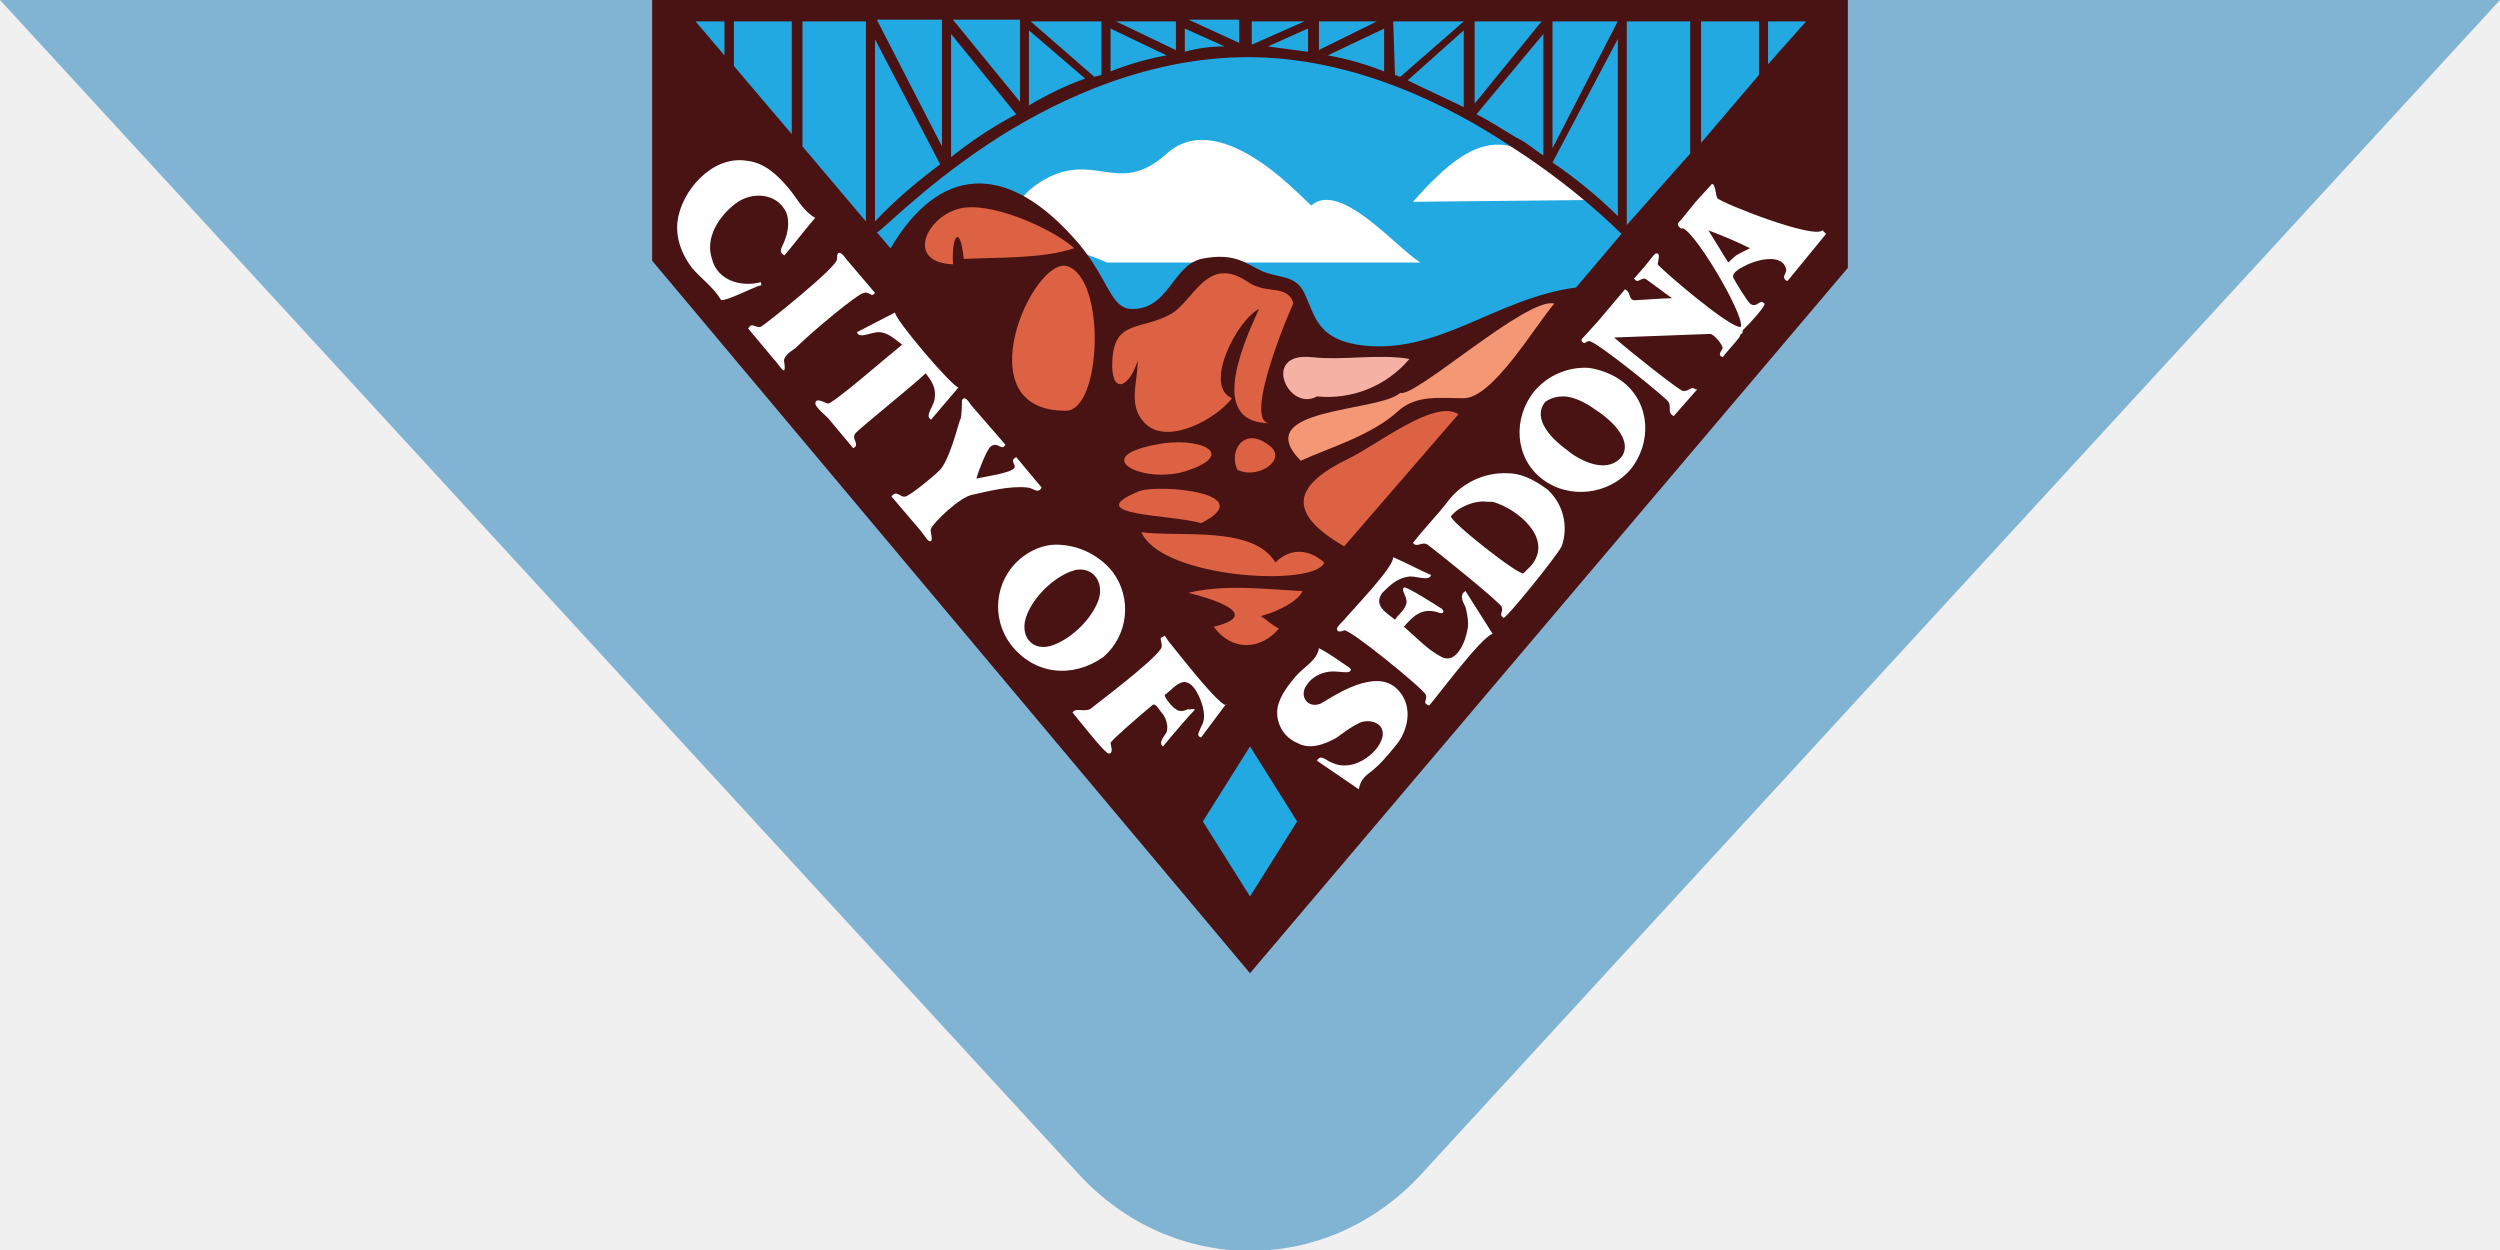
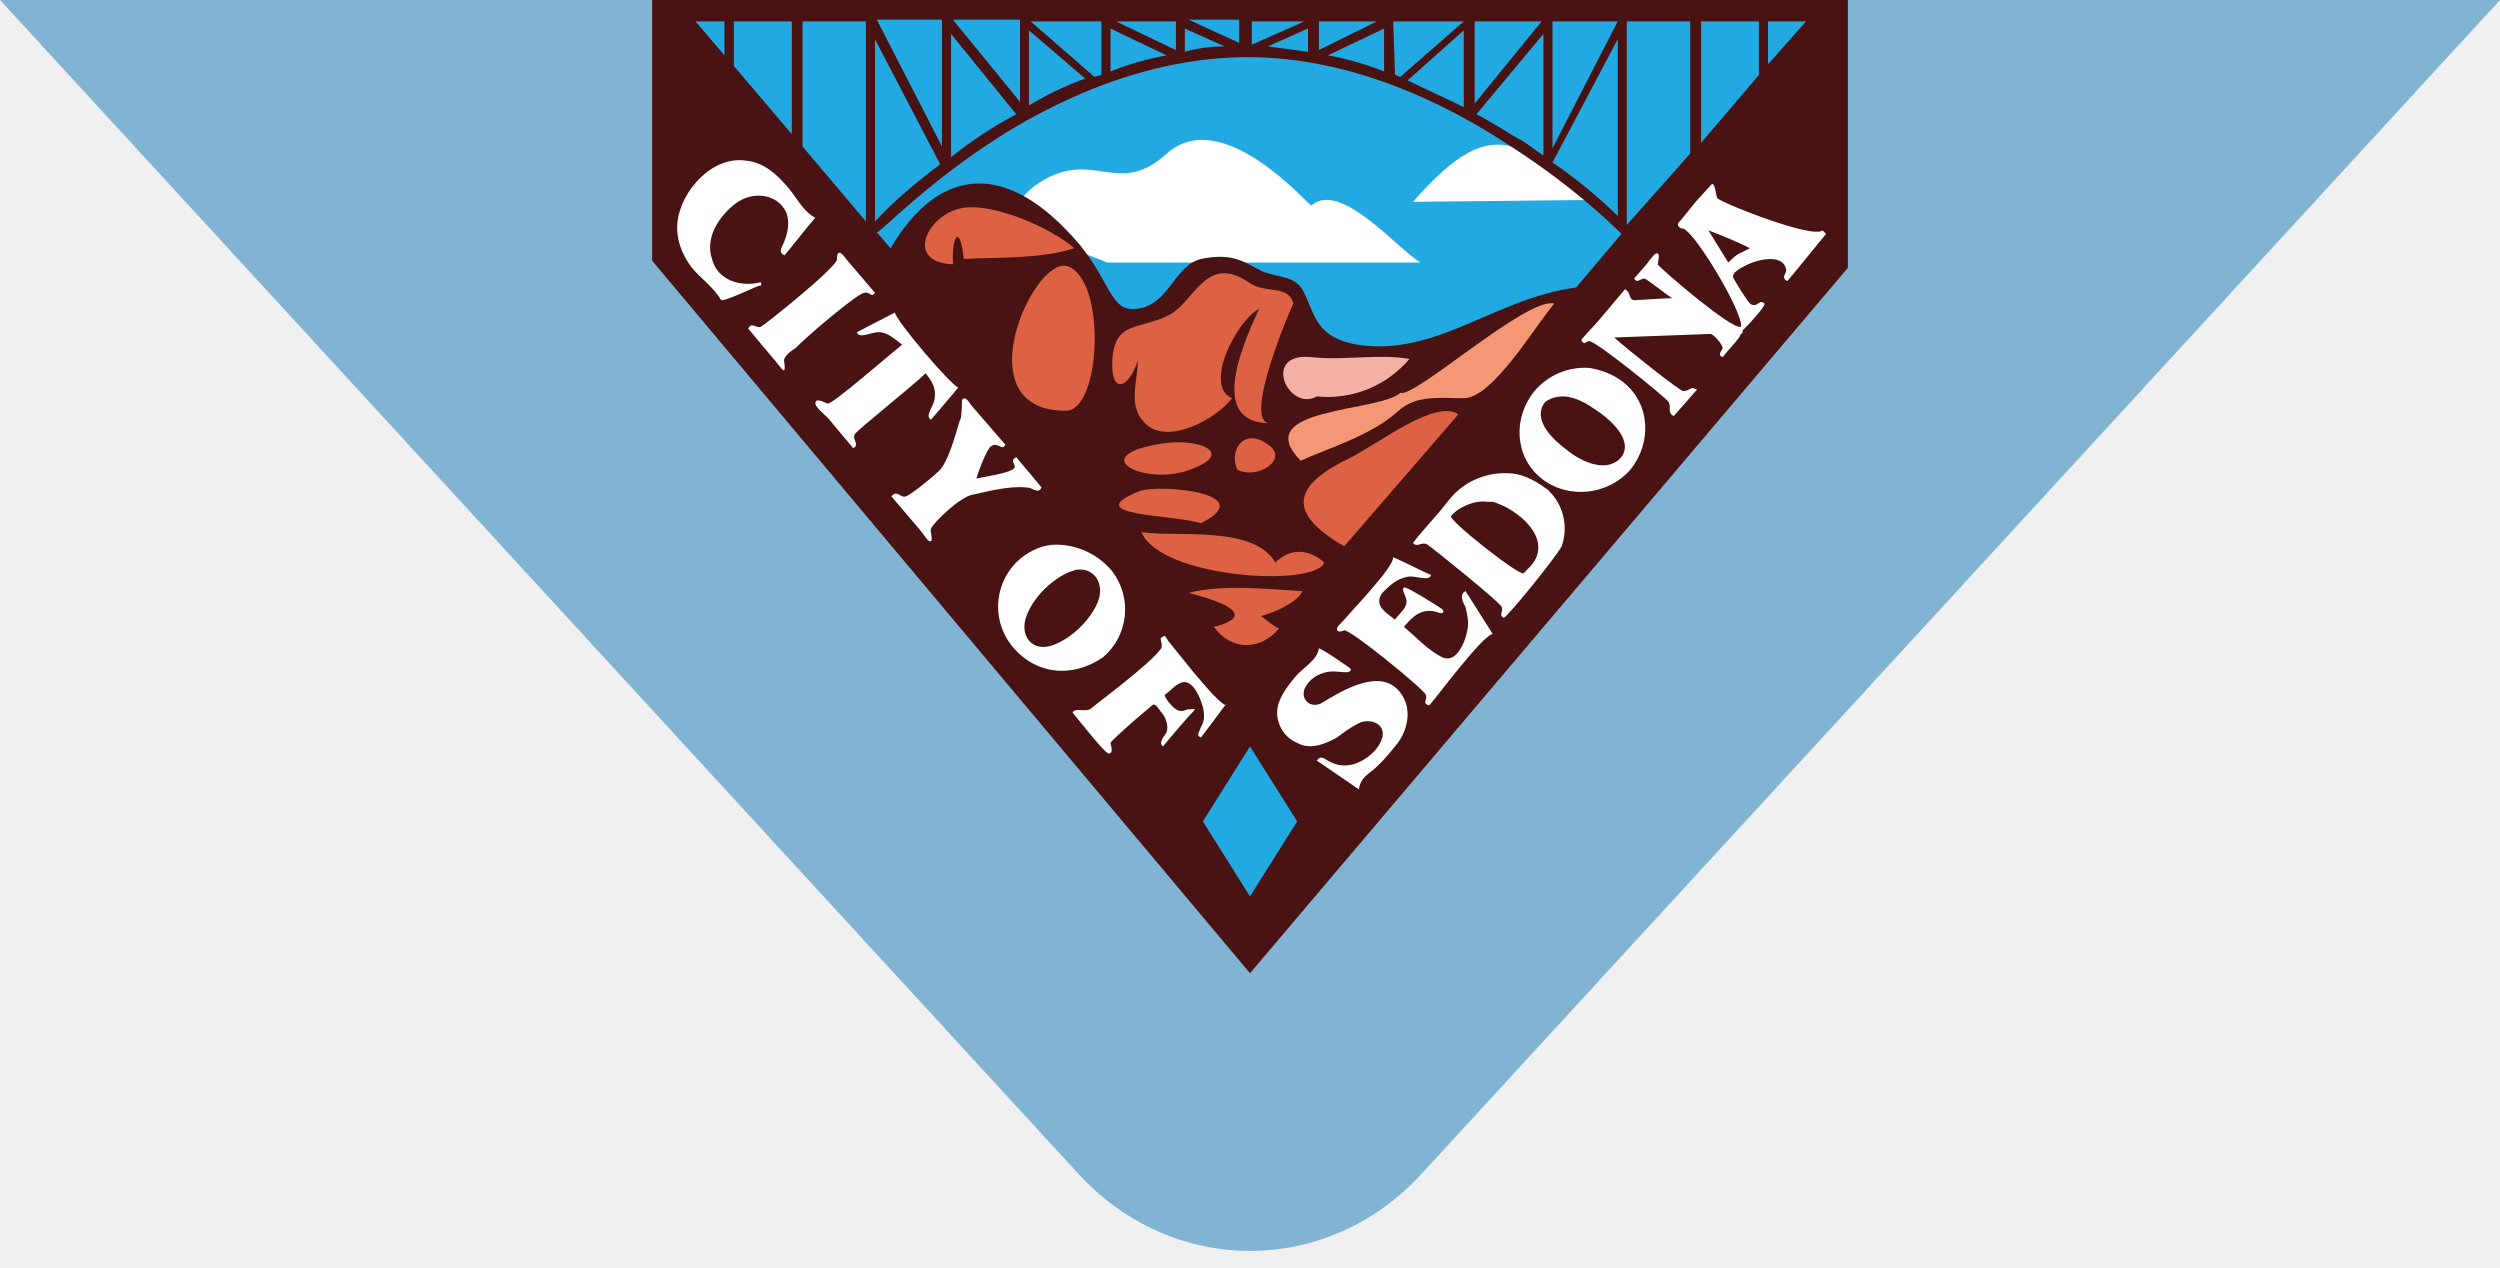
- <svg xmlns="http://www.w3.org/2000/svg" width="140" height="70" fill="none">
-   <g clip-path="url(#a)">
-     <path d="M140 0H0l60.36 65.7c5.28 5.8 14 5.8 19.28 0L140 0Z" fill="#81B3D3" />
-     <path d="M37.23.5 69.8 38.4 102.26.7 37.23.5Z" fill="#23A9E1" />
-     <path d="M61.99 14.7h17.55c-1.32-.8-4.47-4.6-6.1-3.2-.1.1-4.96-5.7-8.1-2.9-2.75 2.5-4.06-.3-7.1 1.6-3.66 2.4 2.02 3.7 3.75 4.5Zm27.08-3.5-9.94.1c3.96-4.5 5.68-4 9.94-.1Z" fill="#fff" />
-     <path d="M99.01 3.6V1.2h2.13l-2.13 2.4ZM49.11 13c.1.1 2.43-2.4 6.18-4.9 3.45-2.3 8.72-4.9 14.6-4.9 5.9 0 11.27 2.7 14.72 5 3.75 2.4 6.09 4.8 6.19 4.9l-2.54 3c-4.56.6-7.81 3.9-12.27 3.2-2.24-.4-2.34-1.6-2.95-2.9-.5-1-1.32-.8-2.33-1.2-.91-.4-1.52-1.1-3.45-.7-1.62.4-1.83 2.9-3.96 2.8-1.11-.1-1.21-1.6-2.84-3.6-4.16-4.9-7.95-4.29-10.59.21L49.1 13ZM40.57 1.2v1.9l-1.62-1.9h1.62Zm54.68 0h3.25v3L95.26 8V1.2ZM91.1 12.6V1.2h3.55v7.4l-3.55 4Zm-.5-10.4v9.9a26.33 26.33 0 0 0-3.66-3l3.65-6.9Zm-4.17-.3v6.8c-.5-.3-.9-.7-1.52-1-.7-.4-1.42-.9-2.23-1.3l3.75-4.5Zm-4.46-.2V6c-1.01-.5-2.13-1-3.14-1.5l3.14-2.8Zm.61-.5h3.75l-3.75 4.6V1.2Zm4.36 0h3.65l-3.65 7.1V1.2Zm-8.93 0h3.96l-3.55 3.1c-.1 0-.2-.1-.3-.1l-.1-3Zm-.5.4V4c-1.02-.4-2.03-.7-3.15-.9l3.15-1.5Zm-4.26 0v1.3L71 2.6l2.24-1Zm-6.9 0 2.23 1c-.81 0-1.52.1-2.23.3V1.6Zm-4.16 0 3.14 1.5c-1.11.2-2.13.5-3.14.9V1.6Zm3.65 1.2L62.5 1.2h3.35v1.6Zm3.55-.4-2.84-1.3h2.84v1.3Zm.71-1.2h2.94L70.1 2.5V1.2Zm3.76 0h3.24l-3.24 1.6V1.2ZM61.28 4.3l-3.56-3.1h3.96v3l-.4.1Zm-3.66-2.6 3.15 2.7c-1.12.4-2.13.9-3.15 1.5V1.7Zm-4.36.2 3.65 4.5a22.9 22.9 0 0 0-3.65 2.4V1.9ZM49 2.2l3.65 7c-1.32 1-2.53 2-3.65 3.2V2.2Zm3.75 6L49.1 1.1h3.65v7.1Zm4.37-2.5-3.76-4.6h3.76v4.6ZM44.33 7.5 41.1 3.7V1.2h3.24v6.3Zm.61-6.3h3.55v11.2l-3.55-4.2v-7ZM36.52 0v14.6L70 54.5 103.48 15V0H36.52Z" fill="#491213" />
-     <path d="M67.36 46 70 41.8l2.64 4.2L70 50.2 67.36 46Z" fill="#23A9E1" />
-     <path d="M75.28 30.6c-3.45-2-2.64-3.5.2-4.9 1.52-.7 4.87-3.4 6.19-2.5l-6.4 7.4Zm-2.34 2.5c-2.03-.1-4.36-.4-6.39.1 1.22.3 4.26 1.2 1.42 1.9 1.02 1.4 2.64 1.3 3.65.1-.4-.2-.7-.5-1.01-.7 1.11-.3 2.13-.9 2.33-1.4Zm1.22-1.6c-.91-.8-1.93-.8-2.74 0-1.22-2.1-5.48-1.4-7.5-1.7 1.1 2.6 9.73 3.1 10.24 1.7Zm-6.9-2.2c-1.62-.5-6.9-.4-3.45-1.8 1.12-.4 6.8.1 3.45 1.8Zm2.03-3c-.5-1.1.4-2.4 1.72-1.4 1.22.8-.6 2-1.72 1.4Zm-2.94.1c-2.34.7-5.38-.8-1.63-1.5 2.34-.5 4.77.5 1.63 1.5.1 0-.1 0 0 0Zm-2.64-6.2c-.5 1.6-1.52 1.9-1.42 0 .1-2.3 1.62-1.7 3.25-2.6 1.31-.7 2.03-3.4 4.36-1.8 1.01.7 2.23.1 2.53 1.2 0-.1-2.94 6.7-1.31 6.7-3.25 0-1.83-3.8-.61-6.4-1.22.6-3.15 4.3-1.52 5-.82 1.1-3.45 2.6-4.77 1.5-1.12-1-.51-2.3-.51-3.6ZM59.65 23c-5.68 0-1.82-8.6.1-8.1 2.24.7 1.93 8.2-.1 8.1Zm-6.29-8.2c-2.64-.1-1.52-2.6.3-3.1 1.73-.5 5.28 1.1 6.5 2.2-1.83.6-4.16.5-6.19.6-.2-2-.7-1.3-.6.3Z" fill="#DC6243" />
-     <path d="M72.84 25.8c-2.94-3 4.36-2.7 5.58-3.8.81.3 7.1-5.4 8.62-5-1.11 1.3-3.45 5.3-5.07 5.3-1.32 0-2.64-.2-3.65.7-1.52 1.4-3.96 2.1-5.48 2.8Z" fill="#F49774" />
-     <path d="M73.75 22.2c-1.62.9-3.14-2.5-.3-2.2 1.83.2 3.75-.2 5.48.1a5.99 5.99 0 0 1-5.18 2.1Z" fill="#F4B1A4" />
-     <path d="M51.84 20.9c.3.4.6.8.5 1.4 0 .4-.6 1-.2 1.2l1.53-1.8c-.4-.1-3.55-3.8-3.55-4.2l-2.13 1.1c.1.4.8 0 1.21 0 .51 0 .92.4 1.32.7-1.11.9-3.85 3.3-4.16 3.3-.1 0-.7-.4-.7 0 0 .2.6.7.7.8l1.42 1.7c.4-.2-.1-.5.1-.8.1-.2 3.25-2.7 3.96-3.4Zm-3.45-4.5c.3-.1.4.3.61 0l-1.62-1.9c-.2-.3-.51-.6-.51 0 .1.4-4.06 3.7-4.26 3.8-.3.1-.5-.3-.71.1l1.42 1.7c.2.2.3.4.5.6.2.2.1-.4.1-.4-.1-.3.31-.6.62-.8 1.01-1 3.55-3.1 3.85-3.1Zm-5.78-.6c-1.12.3-2.44-.1-2.74-1.3-.4-1.2.4-2.4 1.32-3.1.91-.7 2.33-.6 2.84.5.2.5.1 1.1-.1 1.6-.1.3-.4.6 0 .8.6-.7 1.11-1.4 1.72-2.1-.7-.4-1.01-1.1-1.52-1.7-.6-.7-1.32-1.4-2.33-1.5-1.93-.3-3.65 1.7-3.86 3.4-.1.9.2 1.8.81 2.6.51.6 1.22 1.1 1.63 1.8.2.1 1.82-.7 2.13-.8.2 0 .1-.1.1-.2-.5.2 0 0 0 0Zm25.87 23.6c-.71-.5-2.64-3-3.05-3.5l-.2-.3-.2.1c-.1.1.1.4 0 .6-.5.8-3.75 3.2-3.96 3.4-.4.2-.8-.1-1.01.2.5.6 1.82 2.3 2.03 2.3.3 0 .1-.5.1-.6.1-.2 1.72-1.6 2.33-2.1.2-.2.4.3.61.5.2.3.3.7.2 1-.1.2-.5.6-.2.8.4-.5 1.52-1.8 1.73-2 .2-.2-.41 0-.3-.1-.21.1-.52.2-.72 0-.1 0-.71-.7-.6-.8.3-.2.6-.6 1-.7.62-.1 1.02 1 1.12 1.4.1.4.1.8-.1 1.1-.1.3-.3.5 0 .6l1.42-1.9c0 .1-.1.1-.2 0-.1 0 .1.1 0 0Zm-9.34-8.9c-.7 0-1.42.3-2.02.8a3.52 3.52 0 0 0-.51 4.8c1.32 1.7 3.45 1.9 5.17.7a3.52 3.52 0 0 0 .51-4.8 4.1 4.1 0 0 0-3.14-1.5Zm1.22 1.4c.92-.1 1.52.8 1.12 1.8-.4 1-1.42 2-2.44 2.4-1.21.5-2.03-.5-1.52-1.7.4-1 1.42-2 2.44-2.4.1 0 .2-.1.4-.1Zm-2.84-4.6c.3 0 .61.4.81 0l-1.42-1.7c-.4.2 0 .4-.1.6-.2.3-1.72.5-2.13.6.1-.4.61-1.7.81-1.8.4-.3.61.3.81-.1l-1.82-2.1c-.2-.2-.4-.7-.61-.4 0 0 0 1-.1 1.1-.1.2-.61 2.4-1.22 2.9-.3.3-1.52 1.3-1.83 1.4-.3.1-.5-.4-.8 0l1.62 1.9c.1.1.4.6.5.6.3.1 0-.6.1-.7.1-.3 1.63-1.8 2.34-1.9.91-.2 2.03-.5 3.04-.4.2 0-.2 0 0 0ZM82.07 34c.1.4.2.9.1 1.3-.1.6-.6 1.9-1.42 1.5-.8-.4-1.42-1.1-2.13-1.7.51-.6 1.02-1.1 1.93-.8.2.1.4 0 .2-.2-.3-.2-2.03-1.3-2.13-1.2-.2.2.3.6.1 1-.1.3-.4.5-.6.8-.51-.4-1.22-.8-.71-1.5.4-.4.8-.8 1.42-.9.4-.1 1.21.3 1.31-.1-.7-.3-1.42-.7-2.13-1 .1.5-2.23 2.9-2.73 3.5-.1.1-.41.4-.41.5 0 .3.4.1.4.1.31-.1 4.47 3.3 4.57 3.6.1.2-.1.4 0 .5 0 0 .1.1.2.1.3-.3 2.95-3.9 3.55-4l-1.52-2.4c-.4.2-.1.7 0 .9Zm-4.06 4.4c-1.31-.9-3.65.8-4.05 1-.71.3-1.22-.4-.81-1 .3-.5.9-.8 1.52-.8.2 0 .91.1.91 0 .1-.1.1-.1 0-.2-.6-.4-1.12-.8-1.72-1.1-.1.7-.92 1.1-1.32 1.6-.51.6-1.02 1.3-1.02 2s.4 1.4 1.12 1.7c.7.4 1.52.1 2.23-.3.4-.3.81-.6 1.22-.8.6-.3 1.52 0 1.32.8-.2.7-.92 1.3-1.63 1.5-.4.1-.8.1-1.21-.1-.3-.1-.61-.5-.82-.1l2.34 1.6c.1-.5.3-.7.7-1 .51-.4.92-.9 1.33-1.4.8-.9 1.11-2.5-.1-3.4Zm17.86-28.1c0 .1 0 .1 0 0l-.91 1-.81 1c-.2.2-.3.3 0 .5.5-.3 3.55 4.8 3.34 5.5-.5.2-4.56-3.3-4.66-3.5 0-.1.2-.7-.1-.6-.1 0-.51.6-.61.7l-.61.7c.2.3.3 0 .6 0 .2.1 1.22.9 1.53 1.1-.51 0-1.73.1-1.93.1-.6.1-.3-.4-.71-.6L89.48 18l-.91 1v.1c.2.2.1.1.4 0 .3-.1 4.36 3.2 4.46 3.4.2.3-.1.6.3.8l1.23-1.4c.1-.1.1-.1 0-.1-.3-.2-.3.1-.71.1-.3-.1-2.95-2.2-3.86-3l5.38-.2c.2 0 .7.6.7.8-.1.2-.3.4 0 .5.31-.4.62-.7.92-1.1l.1-.2c.1 0 .1-.1.1-.2l.1-.1c.31-.3 1.22-1.3 1.12-1.4-.3-.3-.4.3-.81 0-.2-.2-.81-1.2-.91-1.4-.2-.3.4-.6.6-.7.51-.3 2.14-.8 2.34.2 0 .2-.2.4-.1.5 0 0 .1.2.2.1l2.13-2.6-.2-.2c-.5.5-5.58-1.5-5.89-1.8-.1-.2-.1-.8-.3-.8Zm-.2 2.6c.8.3 1.52.6 2.33 1l-.6.3c-.21.1-.41.3-.62.5l-1.11-1.8Zm-6.7 7.7a3.7 3.7 0 0 0-3.04 1.3c-1.22 1.5-1.12 3.7.4 4.9 1.53 1.2 3.76.9 4.97-.5 1.22-1.5 1.12-3.7-.4-4.9-.5-.4-1.22-.7-1.93-.8Zm-1.42 1.6c.6 0 1.32.4 1.73.7.8.5 2.23 1.7 1.52 2.7 0-.1.1-.1-.1.1-.82.8-2.24.1-2.95-.5-.7-.5-2.03-1.7-1.21-2.7.3-.2.6-.3 1.01-.3Zm-3.14 4.3a4 4 0 0 0-3.35 1.6c-.61.8-1.32 1.5-1.93 2.3.2.3.5-.1.81.1.3.2 4.16 3.3 4.16 3.5.1.3-.2.4.1.6.1.1 2.94-3.4 3.25-4 .4-1.1.1-2.4-.81-3.2.1.1.2.1 0 0-.81-.6-1.52-.9-2.23-.9Zm-1.12 1.6h.3c1.42.4 3.45 2.1 2.13 3.6l-.4.4c-.2.2-4.26-3-4.06-3.2.4-.5 1.32-.9 2.03-.8Z" fill="#fff" />
-   </g>
-   <defs>
-     <clipPath id="a">
-       <path fill="#fff" d="M0 0h140v70H0z" />
-     </clipPath>
-   </defs>
+ <svg xmlns="http://www.w3.org/2000/svg" fill="none" viewBox="0 0 140 71">
+   <path d="M140 0H0l60.36 65.7c5.28 5.8 14 5.8 19.28 0L140 0Z" fill="#81B3D3" />
+   <path d="M37.23.5 69.8 38.4 102.26.7 37.23.5Z" fill="#23A9E1" />
+   <path d="M61.99 14.7h17.55c-1.32-.8-4.47-4.6-6.1-3.2-.1.1-4.96-5.7-8.1-2.9-2.75 2.5-4.06-.3-7.1 1.6-3.66 2.4 2.02 3.7 3.75 4.5Zm27.08-3.5-9.94.1c3.96-4.5 5.68-4 9.94-.1Z" fill="#fff" />
+   <path d="M99.01 3.6V1.2h2.13l-2.13 2.4ZM49.11 13c.1.1 2.43-2.4 6.18-4.9 3.45-2.3 8.72-4.9 14.6-4.9 5.9 0 11.27 2.7 14.72 5 3.75 2.4 6.09 4.8 6.19 4.9l-2.54 3c-4.56.6-7.81 3.9-12.27 3.2-2.24-.4-2.34-1.6-2.95-2.9-.5-1-1.32-.8-2.33-1.2-.91-.4-1.52-1.1-3.45-.7-1.62.4-1.83 2.9-3.96 2.8-1.11-.1-1.21-1.6-2.84-3.6-4.16-4.9-7.95-4.29-10.59.21L49.1 13ZM40.57 1.2v1.9l-1.62-1.9h1.62Zm54.68 0h3.25v3L95.26 8V1.2ZM91.1 12.6V1.2h3.55v7.4l-3.55 4Zm-.5-10.4v9.9a26.33 26.33 0 0 0-3.66-3l3.65-6.9Zm-4.17-.3v6.8c-.5-.3-.9-.7-1.52-1-.7-.4-1.42-.9-2.23-1.3l3.75-4.5Zm-4.46-.2V6c-1.01-.5-2.13-1-3.14-1.5l3.14-2.8Zm.61-.5h3.75l-3.75 4.6V1.2Zm4.36 0h3.65l-3.65 7.1V1.2Zm-8.93 0h3.96l-3.55 3.1c-.1 0-.2-.1-.3-.1l-.1-3Zm-.5.4V4c-1.02-.4-2.03-.7-3.15-.9l3.15-1.5Zm-4.26 0v1.3L71 2.6l2.24-1Zm-6.9 0 2.23 1c-.81 0-1.52.1-2.23.3V1.6Zm-4.16 0 3.14 1.5c-1.11.2-2.13.5-3.14.9V1.6Zm3.65 1.2L62.5 1.2h3.35v1.6Zm3.55-.4-2.84-1.3h2.84v1.3Zm.71-1.2h2.94L70.1 2.5V1.2Zm3.76 0h3.24l-3.24 1.6V1.2ZM61.28 4.3l-3.56-3.1h3.96v3l-.4.1Zm-3.66-2.6 3.15 2.7c-1.12.4-2.13.9-3.15 1.5V1.7Zm-4.36.2 3.65 4.5a22.9 22.9 0 0 0-3.65 2.4V1.9ZM49 2.2l3.65 7c-1.32 1-2.53 2-3.65 3.2V2.2Zm3.75 6L49.1 1.1h3.65v7.1Zm4.37-2.5-3.76-4.6h3.76v4.6ZM44.33 7.5 41.1 3.7V1.2h3.24v6.3Zm.61-6.3h3.55v11.2l-3.55-4.2v-7ZM36.52 0v14.6L70 54.5 103.48 15V0H36.52Z" fill="#491213" />
+   <path d="M67.36 46 70 41.8l2.64 4.2L70 50.2 67.36 46Z" fill="#23A9E1" />
+   <path d="M75.28 30.6c-3.45-2-2.64-3.5.2-4.9 1.52-.7 4.87-3.4 6.19-2.5l-6.4 7.4Zm-2.34 2.5c-2.03-.1-4.36-.4-6.39.1 1.22.3 4.26 1.2 1.42 1.9 1.02 1.4 2.64 1.3 3.65.1-.4-.2-.7-.5-1.01-.7 1.11-.3 2.13-.9 2.33-1.4Zm1.22-1.6c-.91-.8-1.93-.8-2.74 0-1.22-2.1-5.48-1.4-7.5-1.7 1.1 2.6 9.73 3.1 10.24 1.7Zm-6.9-2.2c-1.62-.5-6.9-.4-3.45-1.8 1.12-.4 6.8.1 3.45 1.8Zm2.03-3c-.5-1.1.4-2.4 1.72-1.4 1.22.8-.6 2-1.72 1.4Zm-2.94.1c-2.34.7-5.38-.8-1.63-1.5 2.34-.5 4.77.5 1.63 1.5.1 0-.1 0 0 0Zm-2.64-6.2c-.5 1.6-1.52 1.9-1.42 0 .1-2.3 1.62-1.7 3.25-2.6 1.31-.7 2.03-3.4 4.36-1.8 1.01.7 2.23.1 2.53 1.2 0-.1-2.94 6.7-1.31 6.7-3.25 0-1.83-3.8-.61-6.4-1.22.6-3.15 4.3-1.52 5-.82 1.1-3.45 2.6-4.77 1.5-1.12-1-.51-2.3-.51-3.6ZM59.65 23c-5.68 0-1.82-8.6.1-8.1 2.24.7 1.93 8.2-.1 8.1Zm-6.29-8.2c-2.64-.1-1.52-2.6.3-3.1 1.73-.5 5.28 1.1 6.5 2.2-1.83.6-4.16.5-6.19.6-.2-2-.7-1.3-.6.3Z" fill="#DC6243" />
+   <path d="M72.84 25.8c-2.94-3 4.36-2.7 5.58-3.8.81.3 7.1-5.4 8.62-5-1.11 1.3-3.45 5.3-5.07 5.3-1.32 0-2.64-.2-3.65.7-1.52 1.4-3.96 2.1-5.48 2.8Z" fill="#F49774" />
+   <path d="M73.75 22.2c-1.62.9-3.14-2.5-.3-2.2 1.83.2 3.75-.2 5.48.1a5.99 5.99 0 0 1-5.18 2.1Z" fill="#F4B1A4" />
+   <path d="M51.84 20.9c.3.4.6.8.5 1.4 0 .4-.6 1-.2 1.2l1.53-1.8c-.4-.1-3.55-3.8-3.55-4.2l-2.13 1.1c.1.4.8 0 1.21 0 .51 0 .92.4 1.32.7-1.11.9-3.85 3.3-4.16 3.3-.1 0-.7-.4-.7 0 0 .2.6.7.7.8l1.42 1.7c.4-.2-.1-.5.1-.8.1-.2 3.25-2.7 3.96-3.4Zm-3.45-4.5c.3-.1.4.3.61 0l-1.62-1.9c-.2-.3-.51-.6-.51 0 .1.4-4.06 3.7-4.26 3.8-.3.1-.5-.3-.71.1l1.42 1.7c.2.2.3.4.5.6.2.2.1-.4.1-.4-.1-.3.31-.6.62-.8 1.01-1 3.55-3.1 3.85-3.1Zm-5.78-.6c-1.12.3-2.44-.1-2.74-1.3-.4-1.2.4-2.4 1.32-3.1.91-.7 2.33-.6 2.84.5.2.5.1 1.1-.1 1.6-.1.3-.4.6 0 .8.6-.7 1.11-1.4 1.72-2.1-.7-.4-1.01-1.1-1.52-1.7-.6-.7-1.32-1.4-2.33-1.5-1.93-.3-3.65 1.7-3.86 3.4-.1.9.2 1.8.81 2.6.51.6 1.22 1.1 1.63 1.8.2.1 1.82-.7 2.13-.8.2 0 .1-.1.1-.2-.5.2 0 0 0 0Zm25.87 23.6c-.71-.5-2.64-3-3.05-3.5l-.2-.3-.2.1c-.1.1.1.4 0 .6-.5.8-3.75 3.2-3.96 3.4-.4.2-.8-.1-1.01.2.5.6 1.82 2.3 2.03 2.3.3 0 .1-.5.1-.6.1-.2 1.72-1.6 2.33-2.1.2-.2.4.3.61.5.2.3.3.7.2 1-.1.2-.5.6-.2.8.4-.5 1.52-1.8 1.73-2 .2-.2-.41 0-.3-.1-.21.1-.52.2-.72 0-.1 0-.71-.7-.6-.8.3-.2.6-.6 1-.7.62-.1 1.02 1 1.12 1.4.1.4.1.8-.1 1.1-.1.3-.3.5 0 .6l1.42-1.9c0 .1-.1.1-.2 0-.1 0 .1.1 0 0Zm-9.34-8.9c-.7 0-1.42.3-2.02.8a3.52 3.52 0 0 0-.51 4.8c1.32 1.7 3.45 1.9 5.17.7a3.52 3.52 0 0 0 .51-4.8 4.1 4.1 0 0 0-3.14-1.5Zm1.22 1.4c.92-.1 1.52.8 1.12 1.8-.4 1-1.42 2-2.44 2.4-1.21.5-2.03-.5-1.52-1.7.4-1 1.42-2 2.44-2.4.1 0 .2-.1.4-.1Zm-2.84-4.6c.3 0 .61.4.81 0l-1.42-1.7c-.4.2 0 .4-.1.6-.2.3-1.72.5-2.13.6.1-.4.61-1.7.81-1.8.4-.3.61.3.81-.1l-1.82-2.1c-.2-.2-.4-.7-.61-.4 0 0 0 1-.1 1.1-.1.2-.61 2.4-1.22 2.9-.3.3-1.52 1.3-1.83 1.4-.3.1-.5-.4-.8 0l1.62 1.9c.1.1.4.6.5.6.3.1 0-.6.1-.7.1-.3 1.63-1.8 2.34-1.9.91-.2 2.03-.5 3.04-.4.2 0-.2 0 0 0ZM82.07 34c.1.4.2.9.1 1.3-.1.6-.6 1.9-1.42 1.5-.8-.4-1.42-1.1-2.13-1.7.51-.6 1.02-1.1 1.93-.8.2.1.4 0 .2-.2-.3-.2-2.03-1.3-2.13-1.2-.2.2.3.6.1 1-.1.3-.4.5-.6.8-.51-.4-1.22-.8-.71-1.5.4-.4.8-.8 1.42-.9.4-.1 1.21.3 1.31-.1-.7-.3-1.42-.7-2.13-1 .1.5-2.23 2.9-2.73 3.5-.1.1-.41.4-.41.5 0 .3.4.1.4.1.31-.1 4.47 3.3 4.57 3.6.1.2-.1.4 0 .5 0 0 .1.1.2.1.3-.3 2.95-3.9 3.55-4l-1.52-2.4c-.4.2-.1.7 0 .9Zm-4.06 4.4c-1.31-.9-3.65.8-4.05 1-.71.3-1.22-.4-.81-1 .3-.5.9-.8 1.52-.8.2 0 .91.1.91 0 .1-.1.1-.1 0-.2-.6-.4-1.12-.8-1.72-1.1-.1.7-.92 1.1-1.32 1.6-.51.6-1.02 1.3-1.02 2s.4 1.4 1.12 1.7c.7.4 1.52.1 2.23-.3.4-.3.81-.6 1.22-.8.6-.3 1.52 0 1.32.8-.2.7-.92 1.3-1.63 1.5-.4.1-.8.1-1.21-.1-.3-.1-.61-.5-.82-.1l2.34 1.6c.1-.5.3-.7.7-1 .51-.4.92-.9 1.33-1.4.8-.9 1.11-2.5-.1-3.4Zm17.86-28.1c0 .1 0 .1 0 0l-.91 1-.81 1c-.2.2-.3.3 0 .5.5-.3 3.55 4.8 3.34 5.5-.5.2-4.56-3.3-4.66-3.5 0-.1.2-.7-.1-.6-.1 0-.51.6-.61.7l-.61.7c.2.3.3 0 .6 0 .2.1 1.22.9 1.53 1.1-.51 0-1.73.1-1.93.1-.6.1-.3-.4-.71-.6L89.48 18l-.91 1v.1c.2.2.1.1.4 0 .3-.1 4.36 3.2 4.46 3.4.2.3-.1.6.3.8l1.23-1.4c.1-.1.1-.1 0-.1-.3-.2-.3.1-.71.1-.3-.1-2.95-2.2-3.86-3l5.38-.2c.2 0 .7.6.7.8-.1.2-.3.4 0 .5.31-.4.62-.7.92-1.1l.1-.2c.1 0 .1-.1.1-.2l.1-.1c.31-.3 1.22-1.3 1.12-1.4-.3-.3-.4.3-.81 0-.2-.2-.81-1.2-.91-1.4-.2-.3.4-.6.6-.7.51-.3 2.14-.8 2.34.2 0 .2-.2.4-.1.5 0 0 .1.2.2.1l2.13-2.6-.2-.2c-.5.5-5.58-1.5-5.89-1.8-.1-.2-.1-.8-.3-.8Zm-.2 2.6c.8.3 1.52.6 2.33 1l-.6.3c-.21.1-.41.3-.62.5l-1.11-1.8Zm-6.7 7.7a3.7 3.7 0 0 0-3.04 1.3c-1.22 1.5-1.12 3.7.4 4.9 1.53 1.2 3.76.9 4.97-.5 1.22-1.5 1.12-3.7-.4-4.9-.5-.4-1.22-.7-1.93-.8Zm-1.42 1.6c.6 0 1.32.4 1.73.7.8.5 2.23 1.7 1.52 2.7 0-.1.1-.1-.1.1-.82.8-2.24.1-2.95-.5-.7-.5-2.03-1.7-1.21-2.7.3-.2.6-.3 1.01-.3Zm-3.14 4.3a4 4 0 0 0-3.35 1.6c-.61.8-1.32 1.5-1.93 2.3.2.3.5-.1.81.1.3.2 4.16 3.3 4.16 3.5.1.3-.2.4.1.6.1.1 2.94-3.4 3.25-4 .4-1.1.1-2.4-.81-3.2.1.1.2.1 0 0-.81-.6-1.52-.9-2.23-.9Zm-1.12 1.6h.3c1.42.4 3.45 2.1 2.13 3.6l-.4.4c-.2.2-4.26-3-4.06-3.2.4-.5 1.32-.9 2.03-.8Z" fill="#fff" />
</svg>
